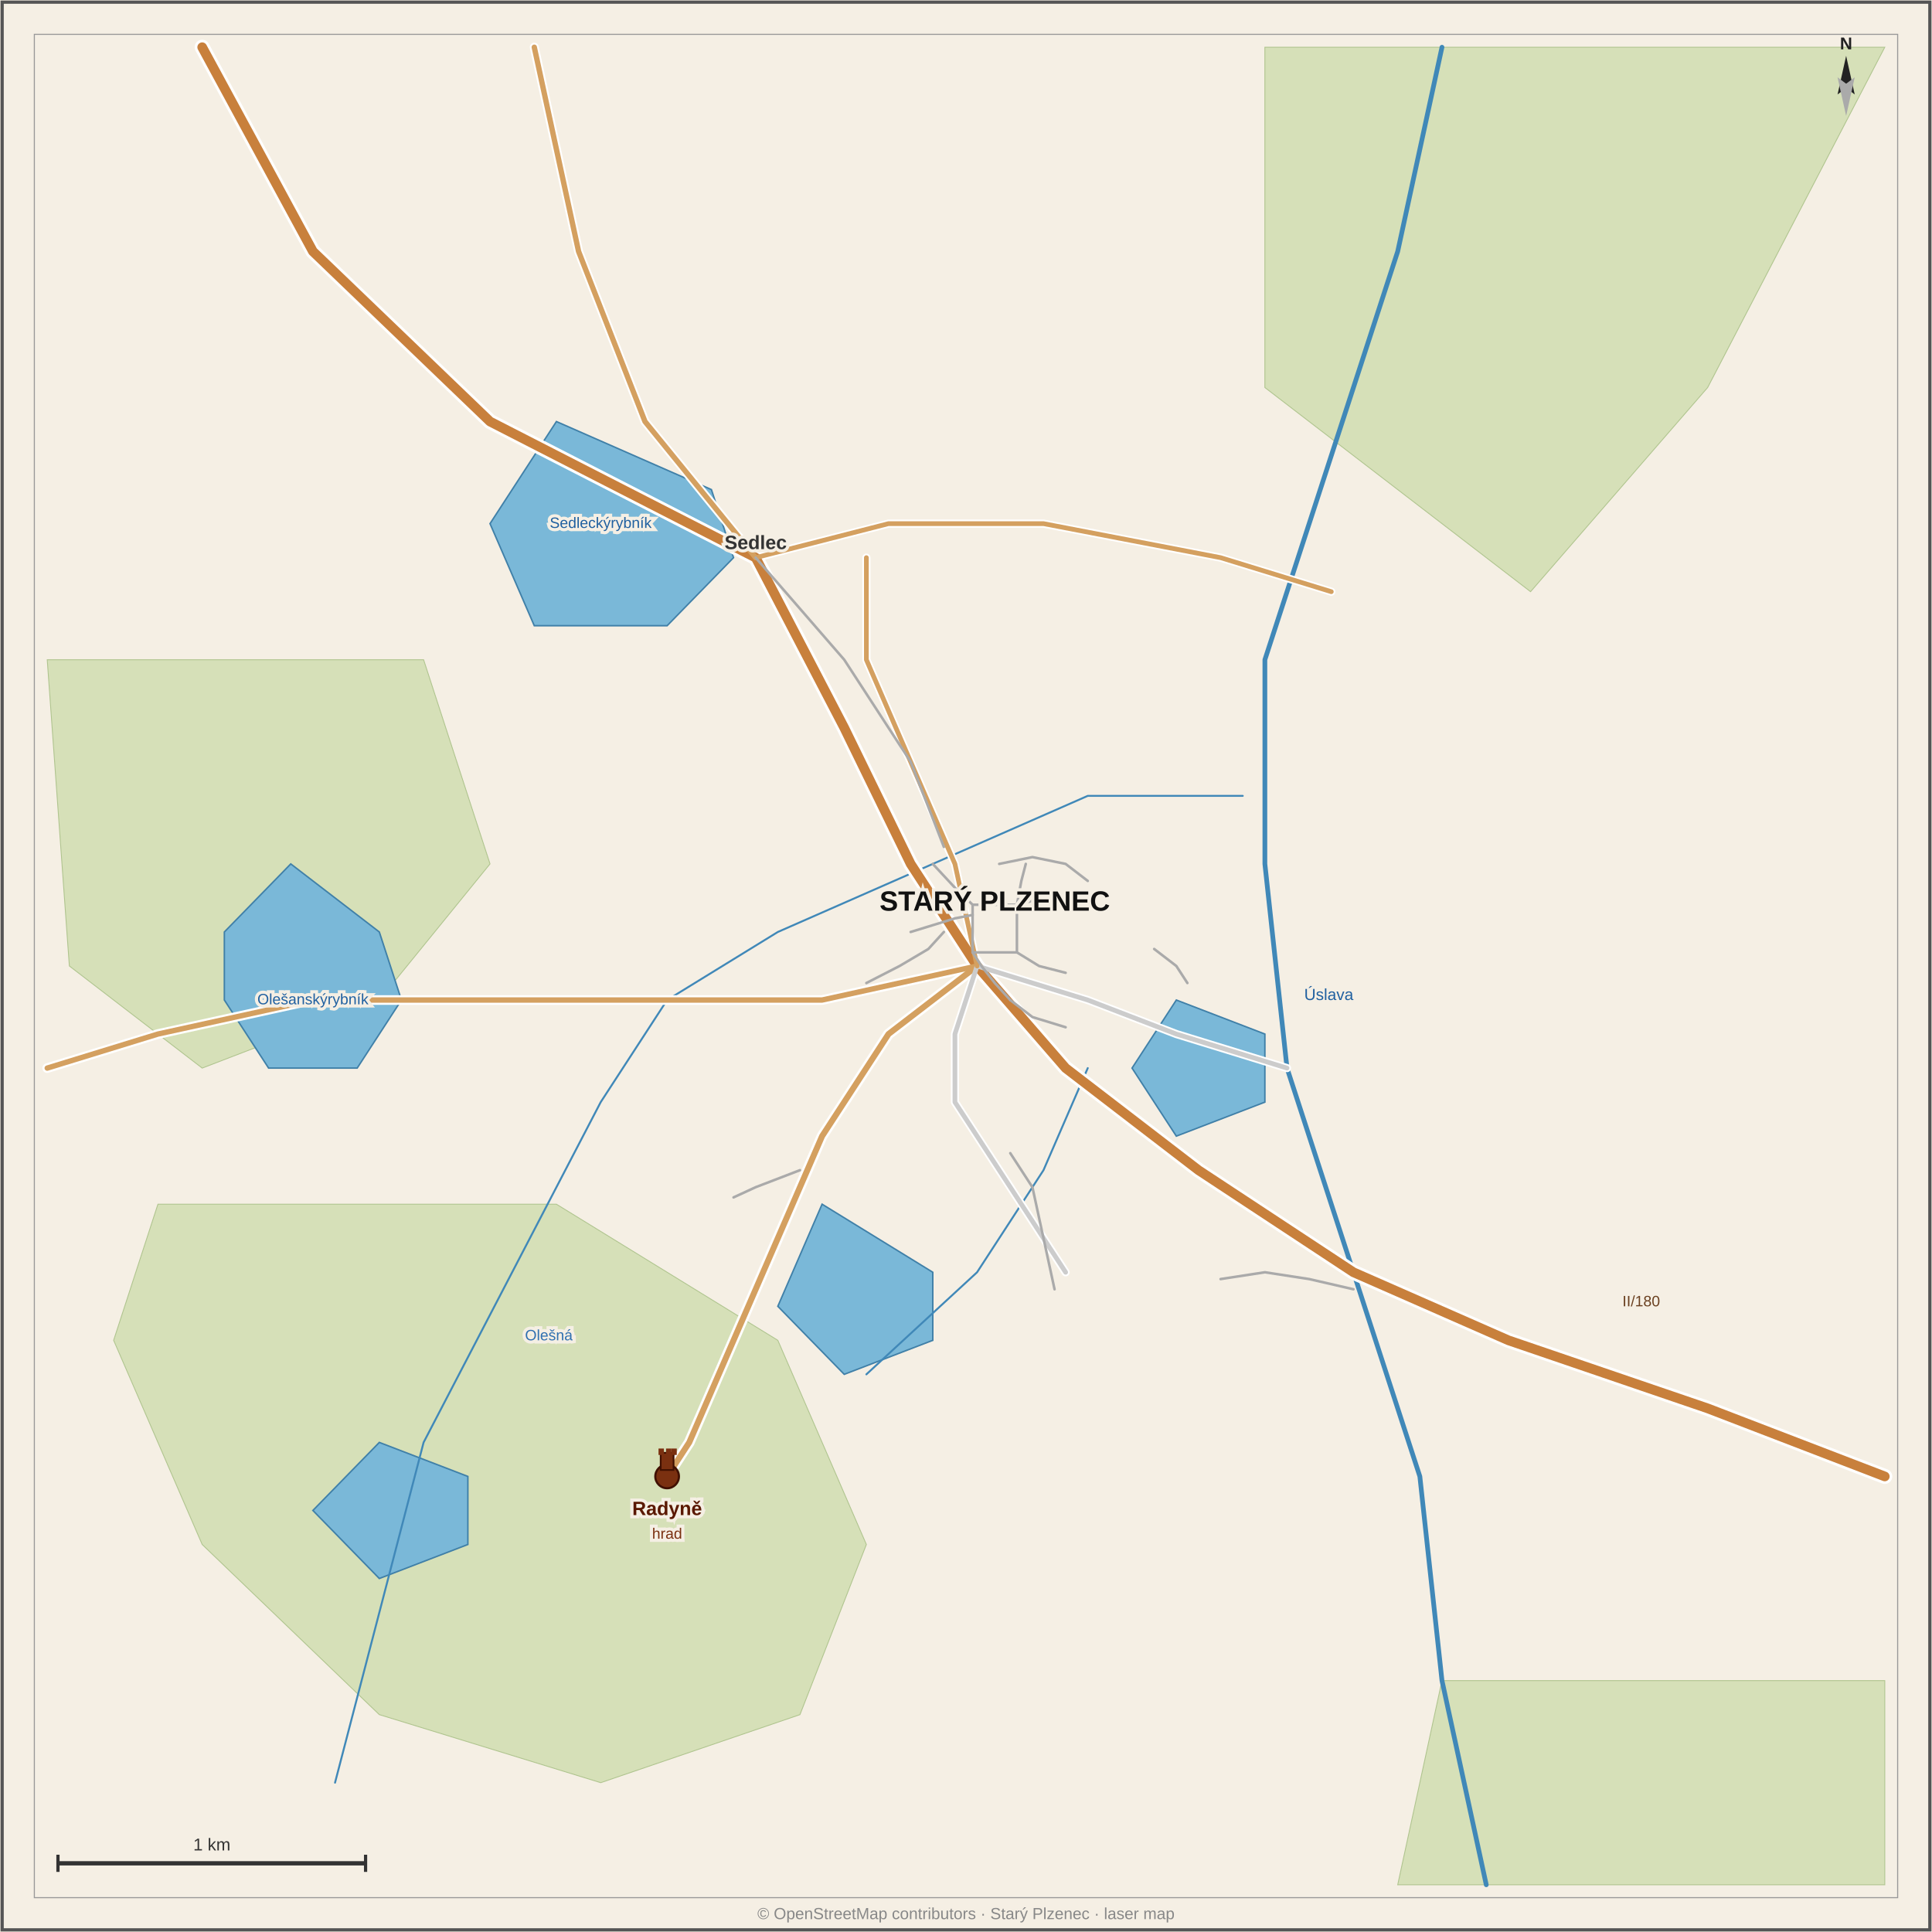
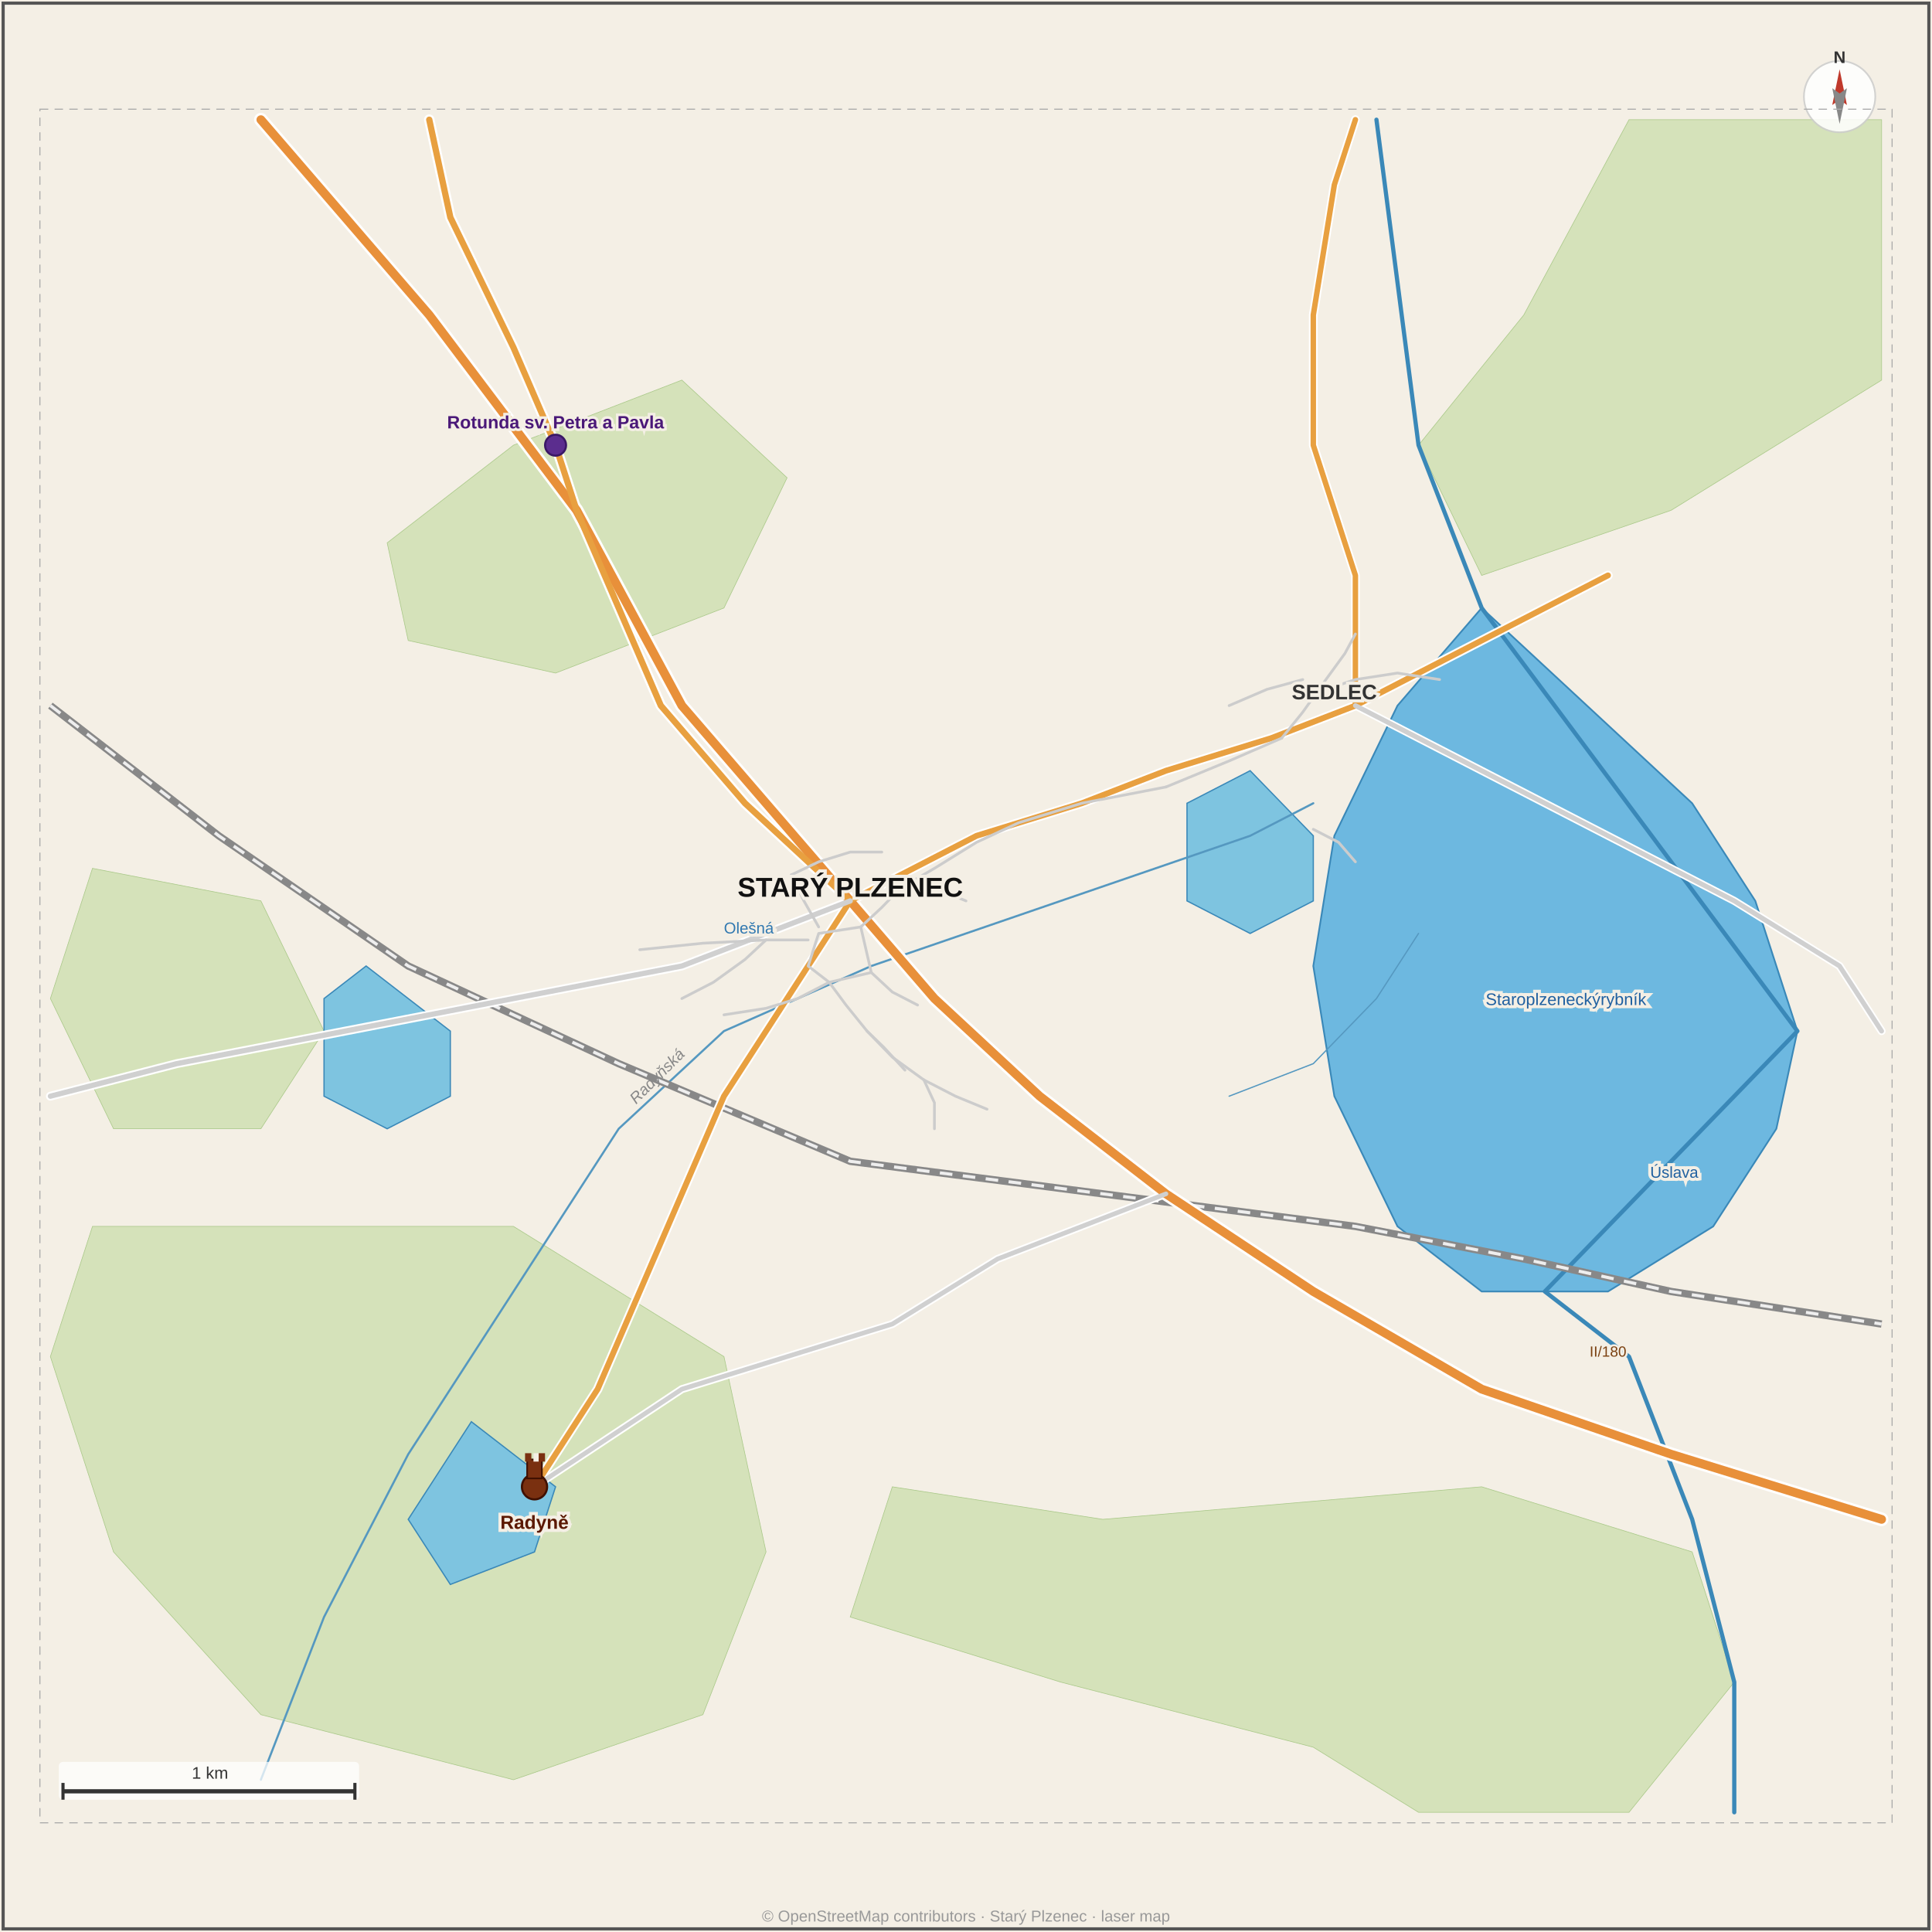
- <svg xmlns="http://www.w3.org/2000/svg" width="900" height="900" viewBox="0 0 900 900" style="background:#f5efe4">
-   <rect width="900" height="900" fill="#f5efe4" />
+ <svg xmlns="http://www.w3.org/2000/svg" width="920" height="920" viewBox="0 0 920 920">
+   <rect width="920" height="920" fill="#f4efe5" />
  <g id="lesy">
-     <polygon points="73.57,560.96 259.2,560.96 362.34,624.37 403.59,719.48 372.65,798.74 279.83,830.44 176.7,798.74 94.19,719.48 52.94,624.37" fill="#c4d8a0" stroke="#8aad60" stroke-width="0.4" opacity="0.65" />
-     <polygon points="22.0,307.33 197.33,307.33 228.27,402.44 176.7,465.85 94.19,497.56 32.31,450.0" fill="#c4d8a0" stroke="#8aad60" stroke-width="0.4" opacity="0.65" />
-     <polygon points="671.73,782.89 878.0,782.89 878.0,878.0 651.11,878.0" fill="#c4d8a0" stroke="#8aad60" stroke-width="0.4" opacity="0.65" />
-     <polygon points="589.23,180.52 589.23,22.0 878.0,22.0 795.49,180.52 712.99,275.63" fill="#c4d8a0" stroke="#8aad60" stroke-width="0.4" opacity="0.65" />
+     <polygon points="44.05,584.0 244.51,584.0 344.74,646.0 364.78,739.0 334.71,816.5 244.51,847.5 124.23,816.5 54.07,739.0 24.0,646.0" fill="#c8dda8" stroke="#8ab862" stroke-width="0.3" opacity="0.7" />
+     <polygon points="184.37,258.5 244.51,212.0 324.69,181.0 374.8,227.5 344.74,289.5 264.55,320.5 194.39,305.0" fill="#c8dda8" stroke="#8ab862" stroke-width="0.3" opacity="0.7" />
+     <polygon points="404.87,770.0 505.1,801.0 625.38,832.0 675.49,863.0 775.72,863.0 825.84,801.0 805.79,739.0 705.56,708.0 525.15,723.5 424.92,708.0" fill="#c8dda8" stroke="#8ab862" stroke-width="0.3" opacity="0.7" />
+     <polygon points="675.49,212.0 725.61,150.0 775.72,57.0 896.0,57.0 896.0,181.0 795.77,243.0 705.56,274.0" fill="#c8dda8" stroke="#8ab862" stroke-width="0.3" opacity="0.7" />
+     <polygon points="44.05,413.5 124.23,429.0 154.3,491.0 124.23,537.5 54.07,537.5 24.0,475.5" fill="#c8dda8" stroke="#8ab862" stroke-width="0.3" opacity="0.7" />
+   </g>
+   <g id="rybnik-hlavni">
+     <polygon points="705.56,289.5 755.68,336.0 805.79,382.5 835.86,429.0 855.91,491.0 845.89,537.5 815.82,584.0 765.7,615.0 705.56,615.0 665.47,584.0 635.4,522.0 625.38,460.0 635.4,398.0 665.47,336.0" fill="#6db8e0" stroke="#3a88b8" stroke-width="0.8" />
  </g>
  <g id="rybníky">
-     <polygon points="135.45,402.44 176.7,434.15 187.01,465.85 166.39,497.56 125.13,497.56 104.51,465.85 104.51,434.15" fill="#7ab8d8" stroke="#4080a8" stroke-width="0.7" />
-     <polygon points="259.2,196.37 331.4,228.07 341.71,259.78 310.77,291.48 248.89,291.48 228.27,243.93" fill="#7ab8d8" stroke="#4080a8" stroke-width="0.7" />
-     <polygon points="382.96,560.96 434.53,592.67 434.53,624.37 393.28,640.22 362.34,608.52" fill="#7ab8d8" stroke="#4080a8" stroke-width="0.7" />
-     <polygon points="176.7,671.93 217.95,687.78 217.95,719.48 176.7,735.33 145.76,703.63" fill="#7ab8d8" stroke="#4080a8" stroke-width="0.7" />
-     <polygon points="547.98,465.85 589.23,481.7 589.23,513.41 547.98,529.26 527.35,497.56" fill="#7ab8d8" stroke="#4080a8" stroke-width="0.7" />
+     <polygon points="595.31,367.0 625.38,398.0 625.38,429.0 595.31,444.5 565.24,429.0 565.24,382.5" fill="#7ec4e0" stroke="#3a88b8" stroke-width="0.6" />
+     <polygon points="174.34,460.0 214.44,491.0 214.44,522.0 184.37,537.5 154.3,522.0 154.3,475.5" fill="#7ec4e0" stroke="#3a88b8" stroke-width="0.6" />
+     <polygon points="224.46,677.0 264.55,708.0 254.53,739.0 214.44,754.5 194.39,723.5" fill="#7ec4e0" stroke="#3a88b8" stroke-width="0.6" />
  </g>
  <g id="toky">
-     <polyline points="692.36,878.0 671.73,782.89 661.42,687.78 630.48,592.67 599.54,497.56 589.23,402.44 589.23,307.33 620.17,212.22 651.11,117.11 671.73,22.0" fill="none" stroke="#4088b8" stroke-width="2.2" stroke-linecap="round" stroke-linejoin="round" />
-     <polyline points="156.07,830.44 176.7,751.19 197.33,671.93 238.58,592.67 279.83,513.41 310.77,465.85 362.34,434.15 434.53,402.44 506.72,370.74 578.92,370.74" fill="none" stroke="#4088b8" stroke-width="0.9" stroke-linecap="round" stroke-linejoin="round" />
-     <polyline points="403.59,640.22 455.16,592.67 486.1,545.11 506.72,497.56" fill="none" stroke="#4088b8" stroke-width="0.9" stroke-linecap="round" stroke-linejoin="round" />
+     <polyline points="825.84,863.0 825.84,801.0 805.79,723.5 775.72,646.0 735.63,615.0 855.91,491.0 705.56,289.5 675.49,212.0 665.47,134.5 655.45,57.0" fill="none" stroke="#3a88b8" stroke-width="2.0" stroke-linecap="round" stroke-linejoin="round" />
+     <polyline points="124.23,847.5 154.3,770.0 194.39,692.5 244.51,615.0 294.62,537.5 344.74,491.0 414.9,460.0 505.1,429.0 595.31,398.0 625.38,382.5" fill="none" stroke="#5598c0" stroke-width="1.0" stroke-linecap="round" stroke-linejoin="round" />
+     <polyline points="585.29,522.0 625.38,506.5 655.45,475.5 675.49,444.5" fill="none" stroke="#5598c0" stroke-width="0.6" stroke-linecap="round" stroke-linejoin="round" />
+   </g>
+   <g id="zeleznice">
+     <polyline points="24.0,336.0 104.18,398.0 194.39,460.0 294.62,506.5 404.87,553.0 525.15,568.5 645.43,584.0 725.61,599.5 795.77,615.0 896.0,630.5" fill="none" stroke="#888888" stroke-width="3.5" stroke-linecap="butt" stroke-linejoin="round" />
+     <polyline points="24.0,336.0 104.18,398.0 194.39,460.0 294.62,506.5 404.87,553.0 525.15,568.5 645.43,584.0 725.61,599.5 795.77,615.0 896.0,630.5" fill="none" stroke="#eeeeee" stroke-width="1.5" stroke-dasharray="6,5" stroke-linecap="butt" stroke-linejoin="round" />
  </g>
  <g id="silnice-casing">
-     <polyline points="94.19,22.0 145.76,117.11 228.27,196.37 352.02,259.78 393.28,339.04 424.22,402.44 455.16,450.0 496.41,497.56 558.29,545.11 630.48,592.67 702.67,624.37 795.49,656.07 878.0,687.78" fill="none" stroke="#ffffff" stroke-width="7.0" stroke-linecap="round" stroke-linejoin="round" />
-     <polyline points="455.16,450.0 413.9,481.7 382.96,529.26 362.34,576.81 341.71,624.37 321.08,671.93 310.77,687.78" fill="none" stroke="#ffffff" stroke-width="5.0" stroke-linecap="round" stroke-linejoin="round" />
-     <polyline points="455.16,450.0 382.96,465.85 310.77,465.85 228.27,465.85 145.76,465.85 73.57,481.7 22.0,497.56" fill="none" stroke="#ffffff" stroke-width="4.5" stroke-linecap="round" stroke-linejoin="round" />
-     <polyline points="496.41,592.67 465.47,545.11 444.84,513.41 444.84,481.7 455.16,450.0" fill="none" stroke="#ffffff" stroke-width="3.8" stroke-linecap="round" stroke-linejoin="round" />
-     <polyline points="455.16,450.0 506.72,465.85 547.98,481.7 599.54,497.56" fill="none" stroke="#ffffff" stroke-width="3.8" stroke-linecap="round" stroke-linejoin="round" />
-     <polyline points="352.02,259.78 413.9,243.93 486.1,243.93 568.6,259.78 620.17,275.63" fill="none" stroke="#ffffff" stroke-width="3.8" stroke-linecap="round" stroke-linejoin="round" />
-     <polyline points="352.02,259.78 300.46,196.37 269.52,117.11 248.89,22.0" fill="none" stroke="#ffffff" stroke-width="4.2" stroke-linecap="round" stroke-linejoin="round" />
-     <polyline points="455.16,450.0 444.84,402.44 424.22,354.89 403.59,307.33 403.59,259.78" fill="none" stroke="#ffffff" stroke-width="3.8" stroke-linecap="round" stroke-linejoin="round" />
+     <polyline points="124.23,57.0 204.41,150.0 274.57,243.0 324.69,336.0 364.78,382.5 404.87,429.0 444.97,475.5 495.08,522.0 555.22,568.5 625.38,615.0 705.56,661.5 795.77,692.5 896.0,723.5" fill="none" stroke="#ffffff" stroke-width="6.5" stroke-linecap="round" stroke-linejoin="round" />
+     <polyline points="404.87,429.0 354.76,382.5 314.67,336.0 294.62,289.5 274.57,243.0 264.55,212.0 244.51,165.5 214.44,103.5 204.41,57.0" fill="none" stroke="#ffffff" stroke-width="5.0" stroke-linecap="round" stroke-linejoin="round" />
+     <polyline points="404.87,429.0 374.8,475.5 344.74,522.0 324.69,568.5 304.64,615.0 284.6,661.5 254.53,708.0" fill="none" stroke="#ffffff" stroke-width="4.5" stroke-linecap="round" stroke-linejoin="round" />
+     <polyline points="404.87,429.0 465.01,398.0 515.13,382.5 555.22,367.0 605.33,351.5 645.43,336.0 705.56,305.0 765.7,274.0" fill="none" stroke="#ffffff" stroke-width="4.5" stroke-linecap="round" stroke-linejoin="round" />
+     <polyline points="404.87,429.0 324.69,460.0 244.51,475.5 164.32,491.0 84.14,506.5 24.0,522.0" fill="none" stroke="#ffffff" stroke-width="4.2" stroke-linecap="round" stroke-linejoin="round" />
+     <polyline points="555.22,568.5 475.03,599.5 424.92,630.5 374.8,646.0 324.69,661.5 254.53,708.0" fill="none" stroke="#ffffff" stroke-width="3.8" stroke-linecap="round" stroke-linejoin="round" />
+     <polyline points="645.43,336.0 645.43,274.0 625.38,212.0 625.38,150.0 635.4,88.0 645.43,57.0" fill="none" stroke="#ffffff" stroke-width="4.2" stroke-linecap="round" stroke-linejoin="round" />
+     <polyline points="645.43,336.0 705.56,367.0 765.7,398.0 825.84,429.0 875.95,460.0 896.0,491.0" fill="none" stroke="#ffffff" stroke-width="3.8" stroke-linecap="round" stroke-linejoin="round" />
  </g>
  <g id="silnice">
-     <polyline points="94.19,22.0 145.76,117.11 228.27,196.37 352.02,259.78 393.28,339.04 424.22,402.44 455.16,450.0 496.41,497.56 558.29,545.11 630.48,592.67 702.67,624.37 795.49,656.07 878.0,687.78" fill="none" stroke="#c8803c" stroke-width="4.5" stroke-linecap="round" stroke-linejoin="round" />
-     <polyline points="455.16,450.0 413.9,481.7 382.96,529.26 362.34,576.81 341.71,624.37 321.08,671.93 310.77,687.78" fill="none" stroke="#d4a060" stroke-width="2.8" stroke-linecap="round" stroke-linejoin="round" />
-     <polyline points="455.16,450.0 382.96,465.85 310.77,465.85 228.27,465.85 145.76,465.85 73.57,481.7 22.0,497.56" fill="none" stroke="#d4a060" stroke-width="2.5" stroke-linecap="round" stroke-linejoin="round" />
-     <polyline points="496.41,592.67 465.47,545.11 444.84,513.41 444.84,481.7 455.16,450.0" fill="none" stroke="#cccccc" stroke-width="2.2" stroke-linecap="round" stroke-linejoin="round" />
-     <polyline points="455.16,450.0 506.72,465.85 547.98,481.7 599.54,497.56" fill="none" stroke="#cccccc" stroke-width="2.2" stroke-linecap="round" stroke-linejoin="round" />
-     <polyline points="352.02,259.78 413.9,243.93 486.1,243.93 568.6,259.78 620.17,275.63" fill="none" stroke="#d4a060" stroke-width="2.2" stroke-linecap="round" stroke-linejoin="round" />
-     <polyline points="352.02,259.78 300.46,196.37 269.52,117.11 248.89,22.0" fill="none" stroke="#d4a060" stroke-width="2.5" stroke-linecap="round" stroke-linejoin="round" />
-     <polyline points="455.16,450.0 444.84,402.44 424.22,354.89 403.59,307.33 403.59,259.78" fill="none" stroke="#d4a060" stroke-width="2.2" stroke-linecap="round" stroke-linejoin="round" />
+     <polyline points="124.23,57.0 204.41,150.0 274.57,243.0 324.69,336.0 364.78,382.5 404.87,429.0 444.97,475.5 495.08,522.0 555.22,568.5 625.38,615.0 705.56,661.5 795.77,692.5 896.0,723.5" fill="none" stroke="#e8903a" stroke-width="4.2" stroke-linecap="round" stroke-linejoin="round" />
+     <polyline points="404.87,429.0 354.76,382.5 314.67,336.0 294.62,289.5 274.57,243.0 264.55,212.0 244.51,165.5 214.44,103.5 204.41,57.0" fill="none" stroke="#e8a040" stroke-width="3.0" stroke-linecap="round" stroke-linejoin="round" />
+     <polyline points="404.87,429.0 374.8,475.5 344.74,522.0 324.69,568.5 304.64,615.0 284.6,661.5 254.53,708.0" fill="none" stroke="#e8a040" stroke-width="2.8" stroke-linecap="round" stroke-linejoin="round" />
+     <polyline points="404.87,429.0 465.01,398.0 515.13,382.5 555.22,367.0 605.33,351.5 645.43,336.0 705.56,305.0 765.7,274.0" fill="none" stroke="#e8a040" stroke-width="2.8" stroke-linecap="round" stroke-linejoin="round" />
+     <polyline points="404.87,429.0 324.69,460.0 244.51,475.5 164.32,491.0 84.14,506.5 24.0,522.0" fill="none" stroke="#d0d0d0" stroke-width="2.5" stroke-linecap="round" stroke-linejoin="round" />
+     <polyline points="555.22,568.5 475.03,599.5 424.92,630.5 374.8,646.0 324.69,661.5 254.53,708.0" fill="none" stroke="#d0d0d0" stroke-width="2.2" stroke-linecap="round" stroke-linejoin="round" />
+     <polyline points="645.43,336.0 645.43,274.0 625.38,212.0 625.38,150.0 635.4,88.0 645.43,57.0" fill="none" stroke="#e8a040" stroke-width="2.6" stroke-linecap="round" stroke-linejoin="round" />
+     <polyline points="645.43,336.0 705.56,367.0 765.7,398.0 825.84,429.0 875.95,460.0 896.0,491.0" fill="none" stroke="#d0d0d0" stroke-width="2.3" stroke-linecap="round" stroke-linejoin="round" />
  </g>
  <g id="ulice">
-     <polyline points="453.09,421.47 473.72,421.47 473.72,443.66 453.09,443.66 453.09,421.47" fill="none" stroke="#aaaaaa" stroke-width="1.2" stroke-linecap="round" stroke-linejoin="round" />
-     <polyline points="424.22,434.15 434.53,430.98 444.84,427.81 453.09,426.22" fill="none" stroke="#aaaaaa" stroke-width="1.2" stroke-linecap="round" stroke-linejoin="round" />
-     <polyline points="473.72,421.47 475.78,410.37 477.85,402.44" fill="none" stroke="#aaaaaa" stroke-width="1.2" stroke-linecap="round" stroke-linejoin="round" />
-     <polyline points="453.09,443.66 457.22,450.0 463.41,457.93 470.63,465.85" fill="none" stroke="#aaaaaa" stroke-width="1.2" stroke-linecap="round" stroke-linejoin="round" />
-     <polyline points="453.09,421.47 444.84,413.54 434.53,402.44" fill="none" stroke="#aaaaaa" stroke-width="1.2" stroke-linecap="round" stroke-linejoin="round" />
-     <polyline points="473.72,421.47 486.1,418.3 496.41,421.47" fill="none" stroke="#aaaaaa" stroke-width="1.2" stroke-linecap="round" stroke-linejoin="round" />
-     <polyline points="473.72,443.66 484.03,450.0 496.41,453.17" fill="none" stroke="#aaaaaa" stroke-width="1.2" stroke-linecap="round" stroke-linejoin="round" />
-     <polyline points="403.59,457.93 419.06,450.0 432.47,442.07 439.69,434.15" fill="none" stroke="#aaaaaa" stroke-width="1.2" stroke-linecap="round" stroke-linejoin="round" />
-     <polyline points="465.47,402.44 480.94,399.27 496.41,402.44 506.72,410.37" fill="none" stroke="#aaaaaa" stroke-width="1.2" stroke-linecap="round" stroke-linejoin="round" />
-     <polyline points="470.63,465.85 480.94,473.78 496.41,478.53" fill="none" stroke="#aaaaaa" stroke-width="1.2" stroke-linecap="round" stroke-linejoin="round" />
-     <polyline points="372.65,545.11 352.02,553.04 341.71,557.79" fill="none" stroke="#aaaaaa" stroke-width="1.2" stroke-linecap="round" stroke-linejoin="round" />
-     <polyline points="352.02,259.78 393.28,307.33 424.22,354.89 439.69,394.52" fill="none" stroke="#aaaaaa" stroke-width="1.2" stroke-linecap="round" stroke-linejoin="round" />
-     <polyline points="537.66,442.07 547.98,450.0 553.13,457.93" fill="none" stroke="#aaaaaa" stroke-width="1.2" stroke-linecap="round" stroke-linejoin="round" />
-     <polyline points="491.25,600.59 486.1,576.81 480.94,553.04 470.63,537.19" fill="none" stroke="#aaaaaa" stroke-width="1.2" stroke-linecap="round" stroke-linejoin="round" />
-     <polyline points="630.48,600.59 609.86,595.84 589.23,592.67 568.6,595.84" fill="none" stroke="#aaaaaa" stroke-width="1.2" stroke-linecap="round" stroke-linejoin="round" />
+     <polyline points="389.84,444.5 409.89,441.4 414.9,463.1 394.85,467.75 384.83,460.0 389.84,444.5" fill="none" stroke="#cccccc" stroke-width="1.3" stroke-linecap="round" stroke-linejoin="round" />
+     <polyline points="304.64,452.25 334.71,449.15 364.78,447.6 384.83,447.6" fill="none" stroke="#cccccc" stroke-width="1.3" stroke-linecap="round" stroke-linejoin="round" />
+     <polyline points="409.89,441.4 419.91,432.1 428.93,422.8" fill="none" stroke="#cccccc" stroke-width="1.3" stroke-linecap="round" stroke-linejoin="round" />
+     <polyline points="389.84,441.4 382.82,429.0 376.81,416.6" fill="none" stroke="#cccccc" stroke-width="1.3" stroke-linecap="round" stroke-linejoin="round" />
+     <polyline points="414.9,463.1 424.92,472.4 436.95,478.6" fill="none" stroke="#cccccc" stroke-width="1.3" stroke-linecap="round" stroke-linejoin="round" />
+     <polyline points="394.85,467.75 402.87,478.6 412.89,491.0 424.92,503.4 439.95,514.25" fill="none" stroke="#cccccc" stroke-width="1.3" stroke-linecap="round" stroke-linejoin="round" />
+     <polyline points="428.93,422.8 444.97,413.5 465.01,401.1 485.06,391.8 515.13,382.5 555.22,374.75" fill="none" stroke="#cccccc" stroke-width="1.3" stroke-linecap="round" stroke-linejoin="round" />
+     <polyline points="412.89,491.0 420.91,498.75 430.93,509.6" fill="none" stroke="#cccccc" stroke-width="1.3" stroke-linecap="round" stroke-linejoin="round" />
+     <polyline points="394.85,467.75 379.82,475.5 364.78,480.15 344.74,483.25" fill="none" stroke="#cccccc" stroke-width="1.3" stroke-linecap="round" stroke-linejoin="round" />
+     <polyline points="376.81,416.6 389.84,410.4 404.87,405.75 419.91,405.75" fill="none" stroke="#cccccc" stroke-width="1.3" stroke-linecap="round" stroke-linejoin="round" />
+     <polyline points="428.93,422.8 444.97,422.8 460.0,429.0" fill="none" stroke="#cccccc" stroke-width="1.3" stroke-linecap="round" stroke-linejoin="round" />
+     <polyline points="439.95,514.25 444.97,525.1 444.97,537.5" fill="none" stroke="#cccccc" stroke-width="1.3" stroke-linecap="round" stroke-linejoin="round" />
+     <polyline points="439.95,514.25 454.99,522.0 470.02,528.2" fill="none" stroke="#cccccc" stroke-width="1.3" stroke-linecap="round" stroke-linejoin="round" />
+     <polyline points="364.78,447.6 354.76,456.9 339.72,467.75 324.69,475.5" fill="none" stroke="#cccccc" stroke-width="1.3" stroke-linecap="round" stroke-linejoin="round" />
+     <polyline points="555.22,374.75 585.29,362.35 610.34,351.5" fill="none" stroke="#cccccc" stroke-width="1.3" stroke-linecap="round" stroke-linejoin="round" />
+     <polyline points="625.38,394.9 637.41,401.1 645.43,410.4" fill="none" stroke="#cccccc" stroke-width="1.3" stroke-linecap="round" stroke-linejoin="round" />
+     <polyline points="610.34,351.5 620.37,339.1 631.39,323.6 640.41,311.2 645.43,301.9" fill="none" stroke="#cccccc" stroke-width="1.3" stroke-linecap="round" stroke-linejoin="round" />
+     <polyline points="585.29,336.0 603.33,328.25 620.37,323.6" fill="none" stroke="#cccccc" stroke-width="1.3" stroke-linecap="round" stroke-linejoin="round" />
+     <polyline points="631.39,328.25 645.43,323.6 665.47,320.5 685.52,323.6" fill="none" stroke="#cccccc" stroke-width="1.3" stroke-linecap="round" stroke-linejoin="round" />
  </g>
-   <g id="popisky" font-family="'Helvetica Neue',Arial,sans-serif">
-     <text x="463.41" y="424.22" font-size="13" font-weight="bold" fill="#111" text-anchor="middle" stroke="#f5efe4" stroke-width="3" paint-order="stroke">STARÝ PLZENEC</text>
-     <circle cx="310.77" cy="687.78" r="5.5" fill="#7a3010" stroke="#401000" stroke-width="1" />
-     <rect x="307.77" y="676.78" width="6" height="8" fill="#7a3010" stroke="#401000" stroke-width="0.8" />
-     <rect x="306.77" y="674.78" width="2.5" height="3" fill="#7a3010" />
-     <rect x="310.27" y="674.78" width="2.5" height="3" fill="#7a3010" />
-     <rect x="312.77" y="674.78" width="2.5" height="3" fill="#7a3010" />
-     <text x="310.77" y="705.78" font-size="9" font-weight="bold" fill="#5a1800" text-anchor="middle" stroke="#f5efe4" stroke-width="3" paint-order="stroke">Radyně</text>
-     <text x="310.77" y="716.78" font-size="7" font-weight="normal" fill="#7a3010" text-anchor="middle" stroke="#f5efe4" stroke-width="3" paint-order="stroke">hrad</text>
-     <text x="352.02" y="255.78" font-size="9" font-weight="bold" fill="#333" text-anchor="middle" stroke="#f5efe4" stroke-width="3" paint-order="stroke">Sedlec</text>
-     <text x="607.54" y="465.85" font-size="7.5" font-weight="normal" fill="#2060a0" text-anchor="start" stroke="#f5efe4" stroke-width="3" paint-order="stroke">Úslava</text>
-     <text x="244.58" y="624.37" font-size="7" font-weight="normal" fill="#3070b0" text-anchor="start" stroke="#f5efe4" stroke-width="3" paint-order="stroke">Olešná</text>
-     <text x="145.76" y="467.85" font-size="7" font-weight="normal" fill="#2060a0" text-anchor="middle" stroke="#f5efe4" stroke-width="3" paint-order="stroke">Olešanský
+   <g id="popisky">
+     <text x="404.9" y="427.0" font-size="13" font-weight="bold" fill="#111" text-anchor="middle" font-family="Arial,sans-serif" stroke="#f4efe5" stroke-width="3" paint-order="stroke">STARÝ PLZENEC</text>
+     <text x="635.4" y="333.0" font-size="10" font-weight="bold" fill="#333" text-anchor="middle" font-family="Arial,sans-serif" stroke="#f4efe5" stroke-width="3" paint-order="stroke">SEDLEC</text>
+     <g id="radyne" transform="translate(254.53,708.0)">
+       <circle r="6" fill="#7a3010" stroke="#401000" stroke-width="1" />
+       <rect x="-3.5" y="-13" width="7" height="9" fill="#7a3010" stroke="#401000" stroke-width="0.8" />
+       <rect x="-4.5" y="-16" width="3" height="4" fill="#7a3010" />
+       <rect x="-0.5" y="-16" width="2.5" height="4" fill="#f4efe5" />
+       <rect x="2" y="-16" width="3" height="4" fill="#7a3010" />
+     </g>
+     <text x="254.5" y="728.0" font-size="9" font-weight="bold" fill="#5a1800" text-anchor="middle" font-family="Arial,sans-serif" stroke="#f4efe5" stroke-width="3" paint-order="stroke">Radyně</text>
+     <circle cx="264.55" cy="212.0" r="5" fill="#5b2d8e" stroke="#3a1866" stroke-width="1" />
+     <text x="264.55" y="204.0" font-size="8.5" font-weight="bold" fill="#4a1878" text-anchor="middle" font-family="Arial,sans-serif" stroke="#f4efe5" stroke-width="2.5" paint-order="stroke">Rotunda sv. Petra a Pavla</text>
+     <text x="745.7" y="478.6" font-size="8" font-weight="normal" fill="#2060a0" text-anchor="middle" font-family="Arial,sans-serif" stroke="#f4efe5" stroke-width="3" paint-order="stroke">Staroplzenecký
rybník</text>
-     <text x="279.83" y="245.93" font-size="7" font-weight="normal" fill="#2060a0" text-anchor="middle" stroke="#f5efe4" stroke-width="3" paint-order="stroke">Sedlecký
- rybník</text>
-     <text x="764.55" y="608.52" font-size="7" font-weight="normal" fill="#6a4020" text-anchor="middle" stroke="#f5efe4" stroke-width="3" paint-order="stroke">II/180</text>
+     <text x="344.7" y="444.5" font-size="7.5" font-weight="normal" fill="#3078b0" text-anchor="start" font-family="Arial,sans-serif" stroke="#f4efe5" stroke-width="3" paint-order="stroke">Olešná</text>
+     <text x="785.8" y="560.8" font-size="7.5" font-weight="normal" fill="#2060a0" text-anchor="start" font-family="Arial,sans-serif" stroke="#f4efe5" stroke-width="3" paint-order="stroke">Úslava</text>
+     <text x="314.67" y="514.25" font-size="7.5" fill="#888" text-anchor="middle" font-family="Arial,sans-serif" font-style="italic" transform="rotate(-45,314.67,514.25)">Radyňská</text>
+     <text x="765.7" y="646.0" font-size="7" fill="#7a4010" text-anchor="middle" font-family="Arial,sans-serif" stroke="#f4efe5" stroke-width="2" paint-order="stroke">II/180</text>
  </g>
-   <g id="kompas" transform="translate(860,40)">
-     <polygon points="0,-14 4,4 0,1 -4,4" fill="#222" stroke="none" />
-     <polygon points="0,14 4,-4 0,-1 -4,-4" fill="#aaa" stroke="none" />
-     <text x="0" y="-17" text-anchor="middle" font-size="8" font-weight="bold" font-family="Arial" fill="#222">N</text>
+   <g id="kompas" transform="translate(876,46)">
+     <circle r="17" fill="white" stroke="#ccc" stroke-width="0.8" opacity="0.85" />
+     <polygon points="0,-13 3.5,4 0,1.5 -3.5,4" fill="#c0392b" stroke="none" />
+     <polygon points="0,13 3.5,-4 0,-1.5 -3.5,-4" fill="#888" stroke="none" />
+     <text x="0" y="-16" text-anchor="middle" font-size="8" font-weight="bold" font-family="Arial" fill="#333">N</text>
  </g>
  <g id="meritko">
-     <line x1="27" y1="868" x2="170.3" y2="868" stroke="#333" stroke-width="2" />
-     <line x1="27" y1="864" x2="27" y2="872" stroke="#333" stroke-width="1.5" />
-     <line x1="170.3" y1="864" x2="170.3" y2="872" stroke="#333" stroke-width="1.5" />
-     <text x="98.7" y="862" text-anchor="middle" font-size="8" font-family="Arial" fill="#333">1 km</text>
+     <rect x="28" y="839" width="143" height="18" fill="white" opacity="0.75" rx="2" />
+     <line x1="30" y1="853" x2="169" y2="853" stroke="#333" stroke-width="2" />
+     <line x1="30" y1="849" x2="30" y2="857" stroke="#333" stroke-width="1.5" />
+     <line x1="169" y1="849" x2="169" y2="857" stroke="#333" stroke-width="1.5" />
+     <text x="100" y="847" text-anchor="middle" font-size="8" font-family="Arial" fill="#333">1 km</text>
  </g>
-   <text x="450" y="894" font-family="Arial" font-size="7.5" text-anchor="middle" fill="#888">© OpenStreetMap contributors · Starý Plzenec · laser map</text>
-   <rect x="1" y="1" width="898" height="898" fill="none" stroke="#555" stroke-width="1.5" />
-   <rect x="16" y="16" width="868" height="868" fill="none" stroke="#999" stroke-width="0.5" />
+   <text x="460" y="915" font-family="Arial" font-size="7.5" text-anchor="middle" fill="#999">© OpenStreetMap contributors · Starý Plzenec · laser map</text>
+   <rect x="1.5" y="1.5" width="917" height="917" fill="none" stroke="#555" stroke-width="1.5" />
+   <rect x="19" y="52" width="882" height="816" fill="none" stroke="#aaa" stroke-width="0.5" stroke-dasharray="4,3" />
</svg>
